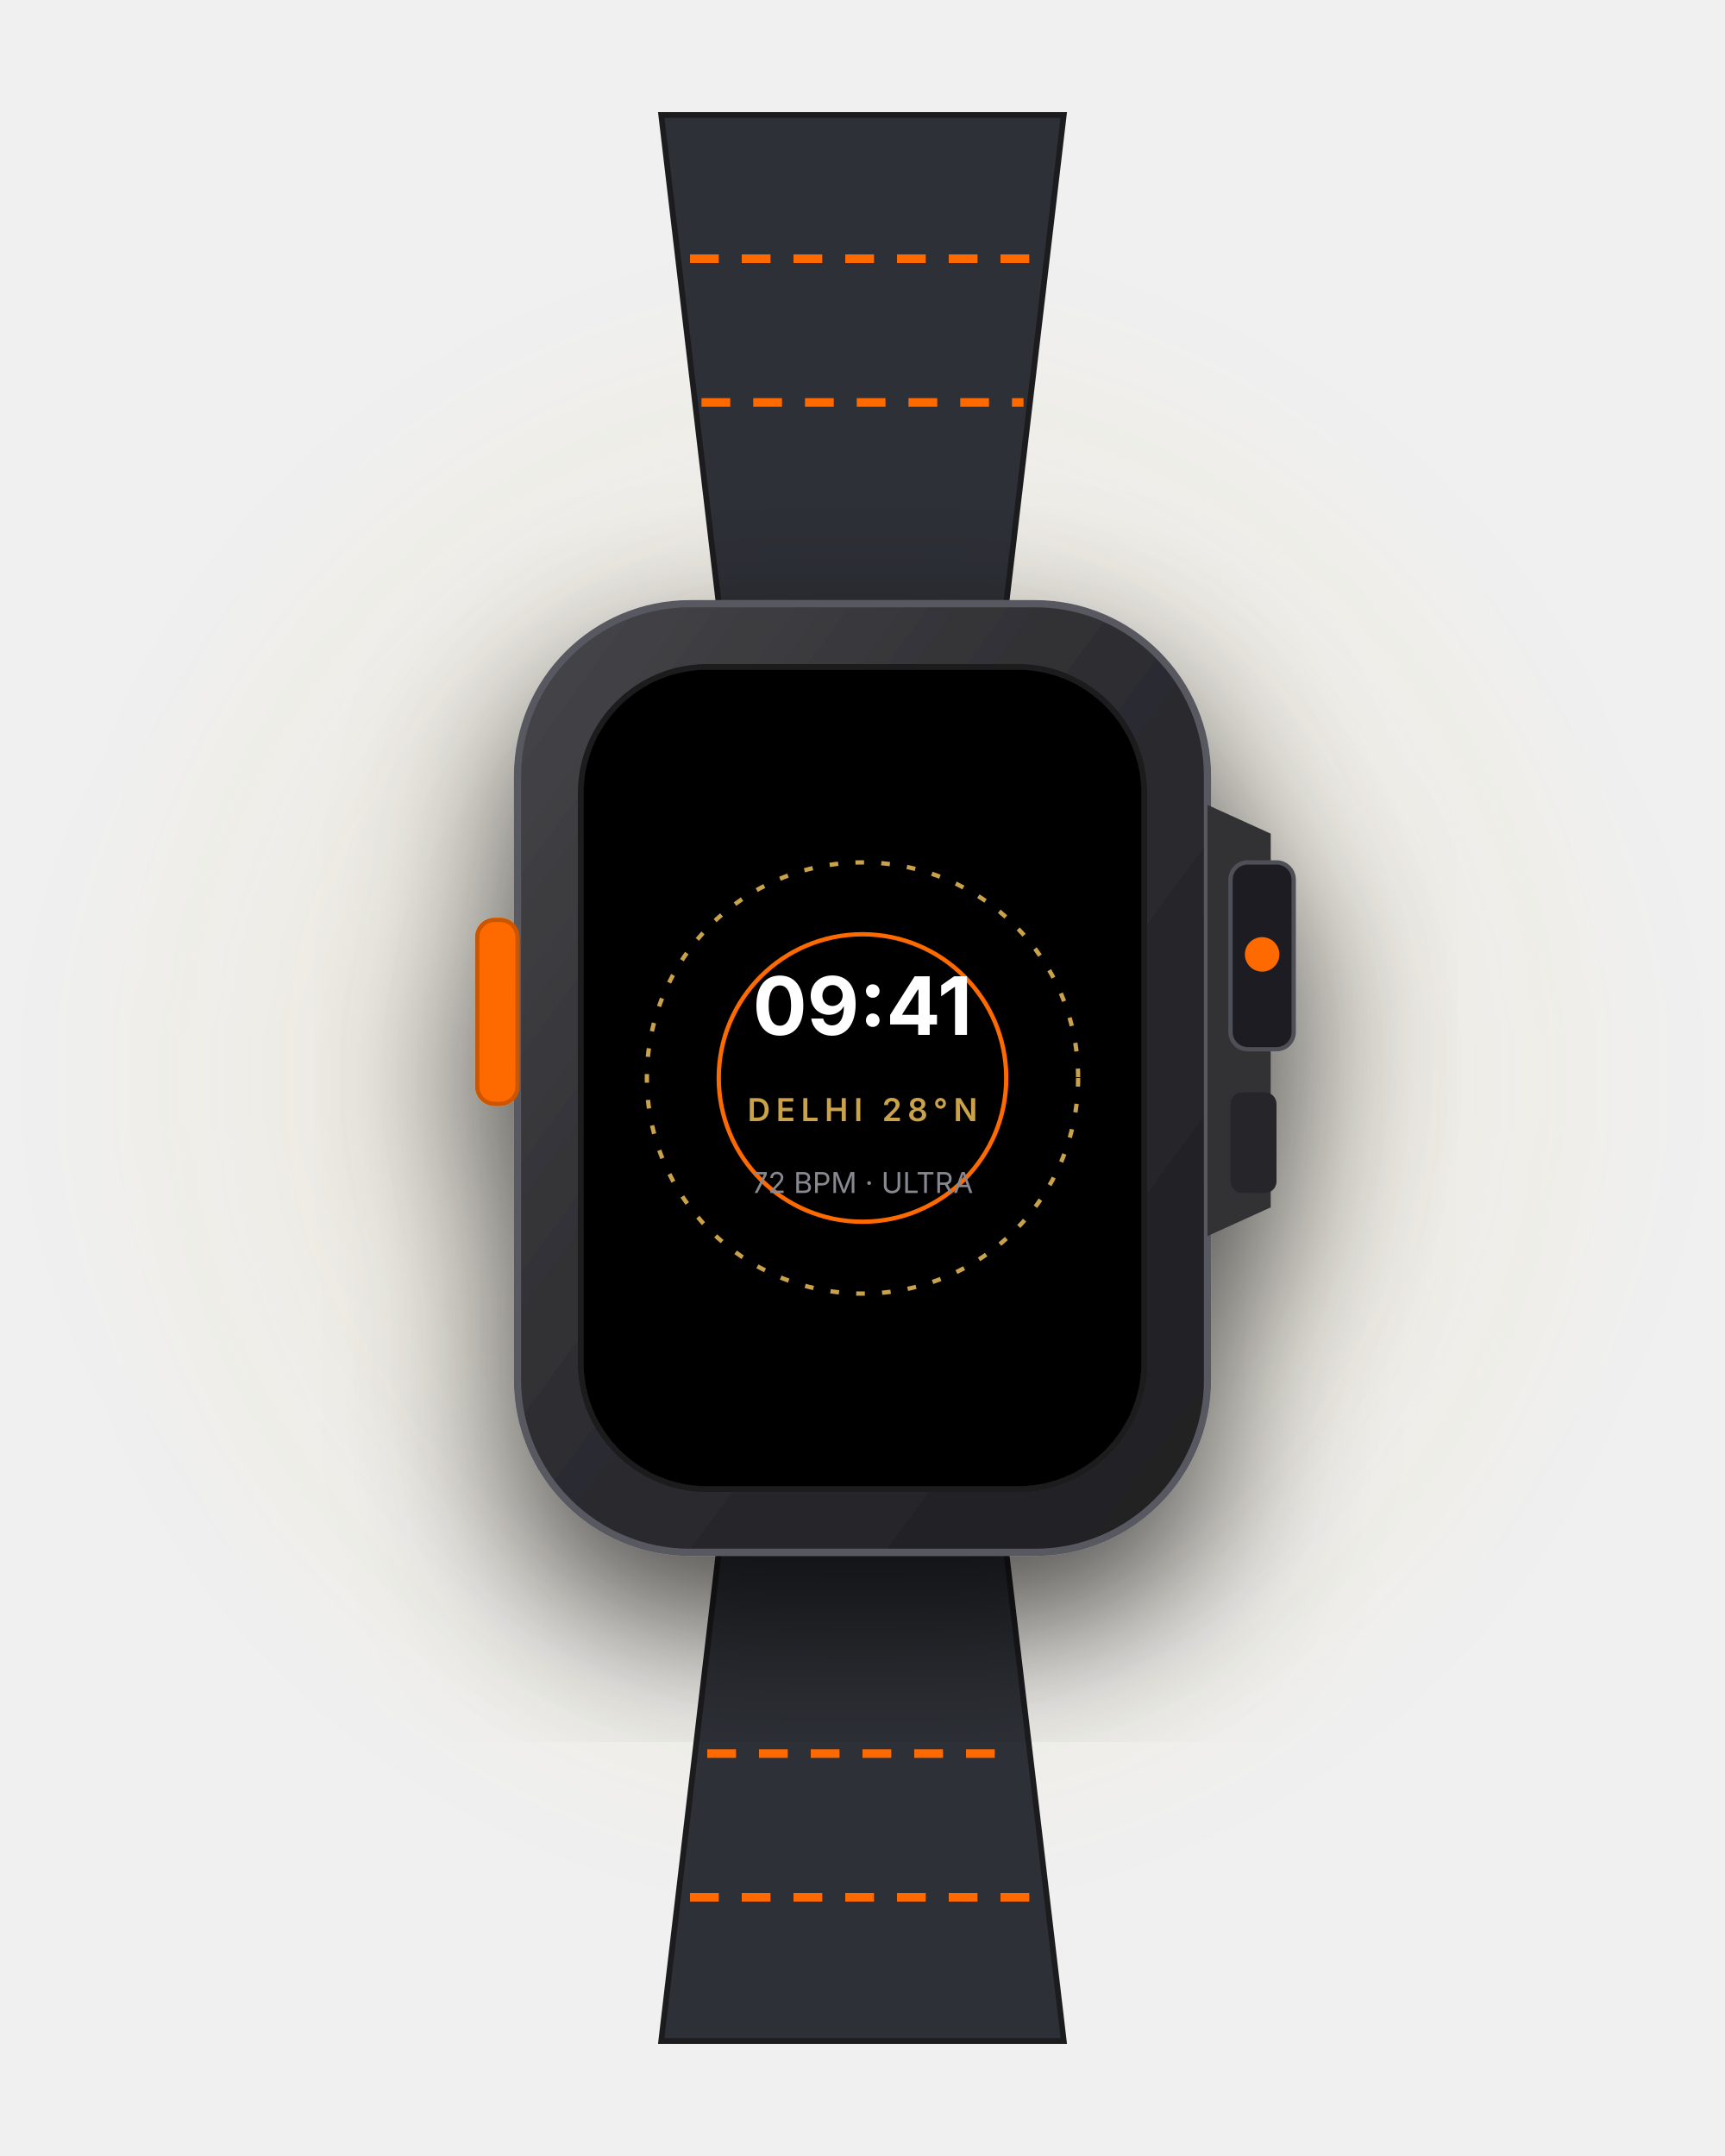
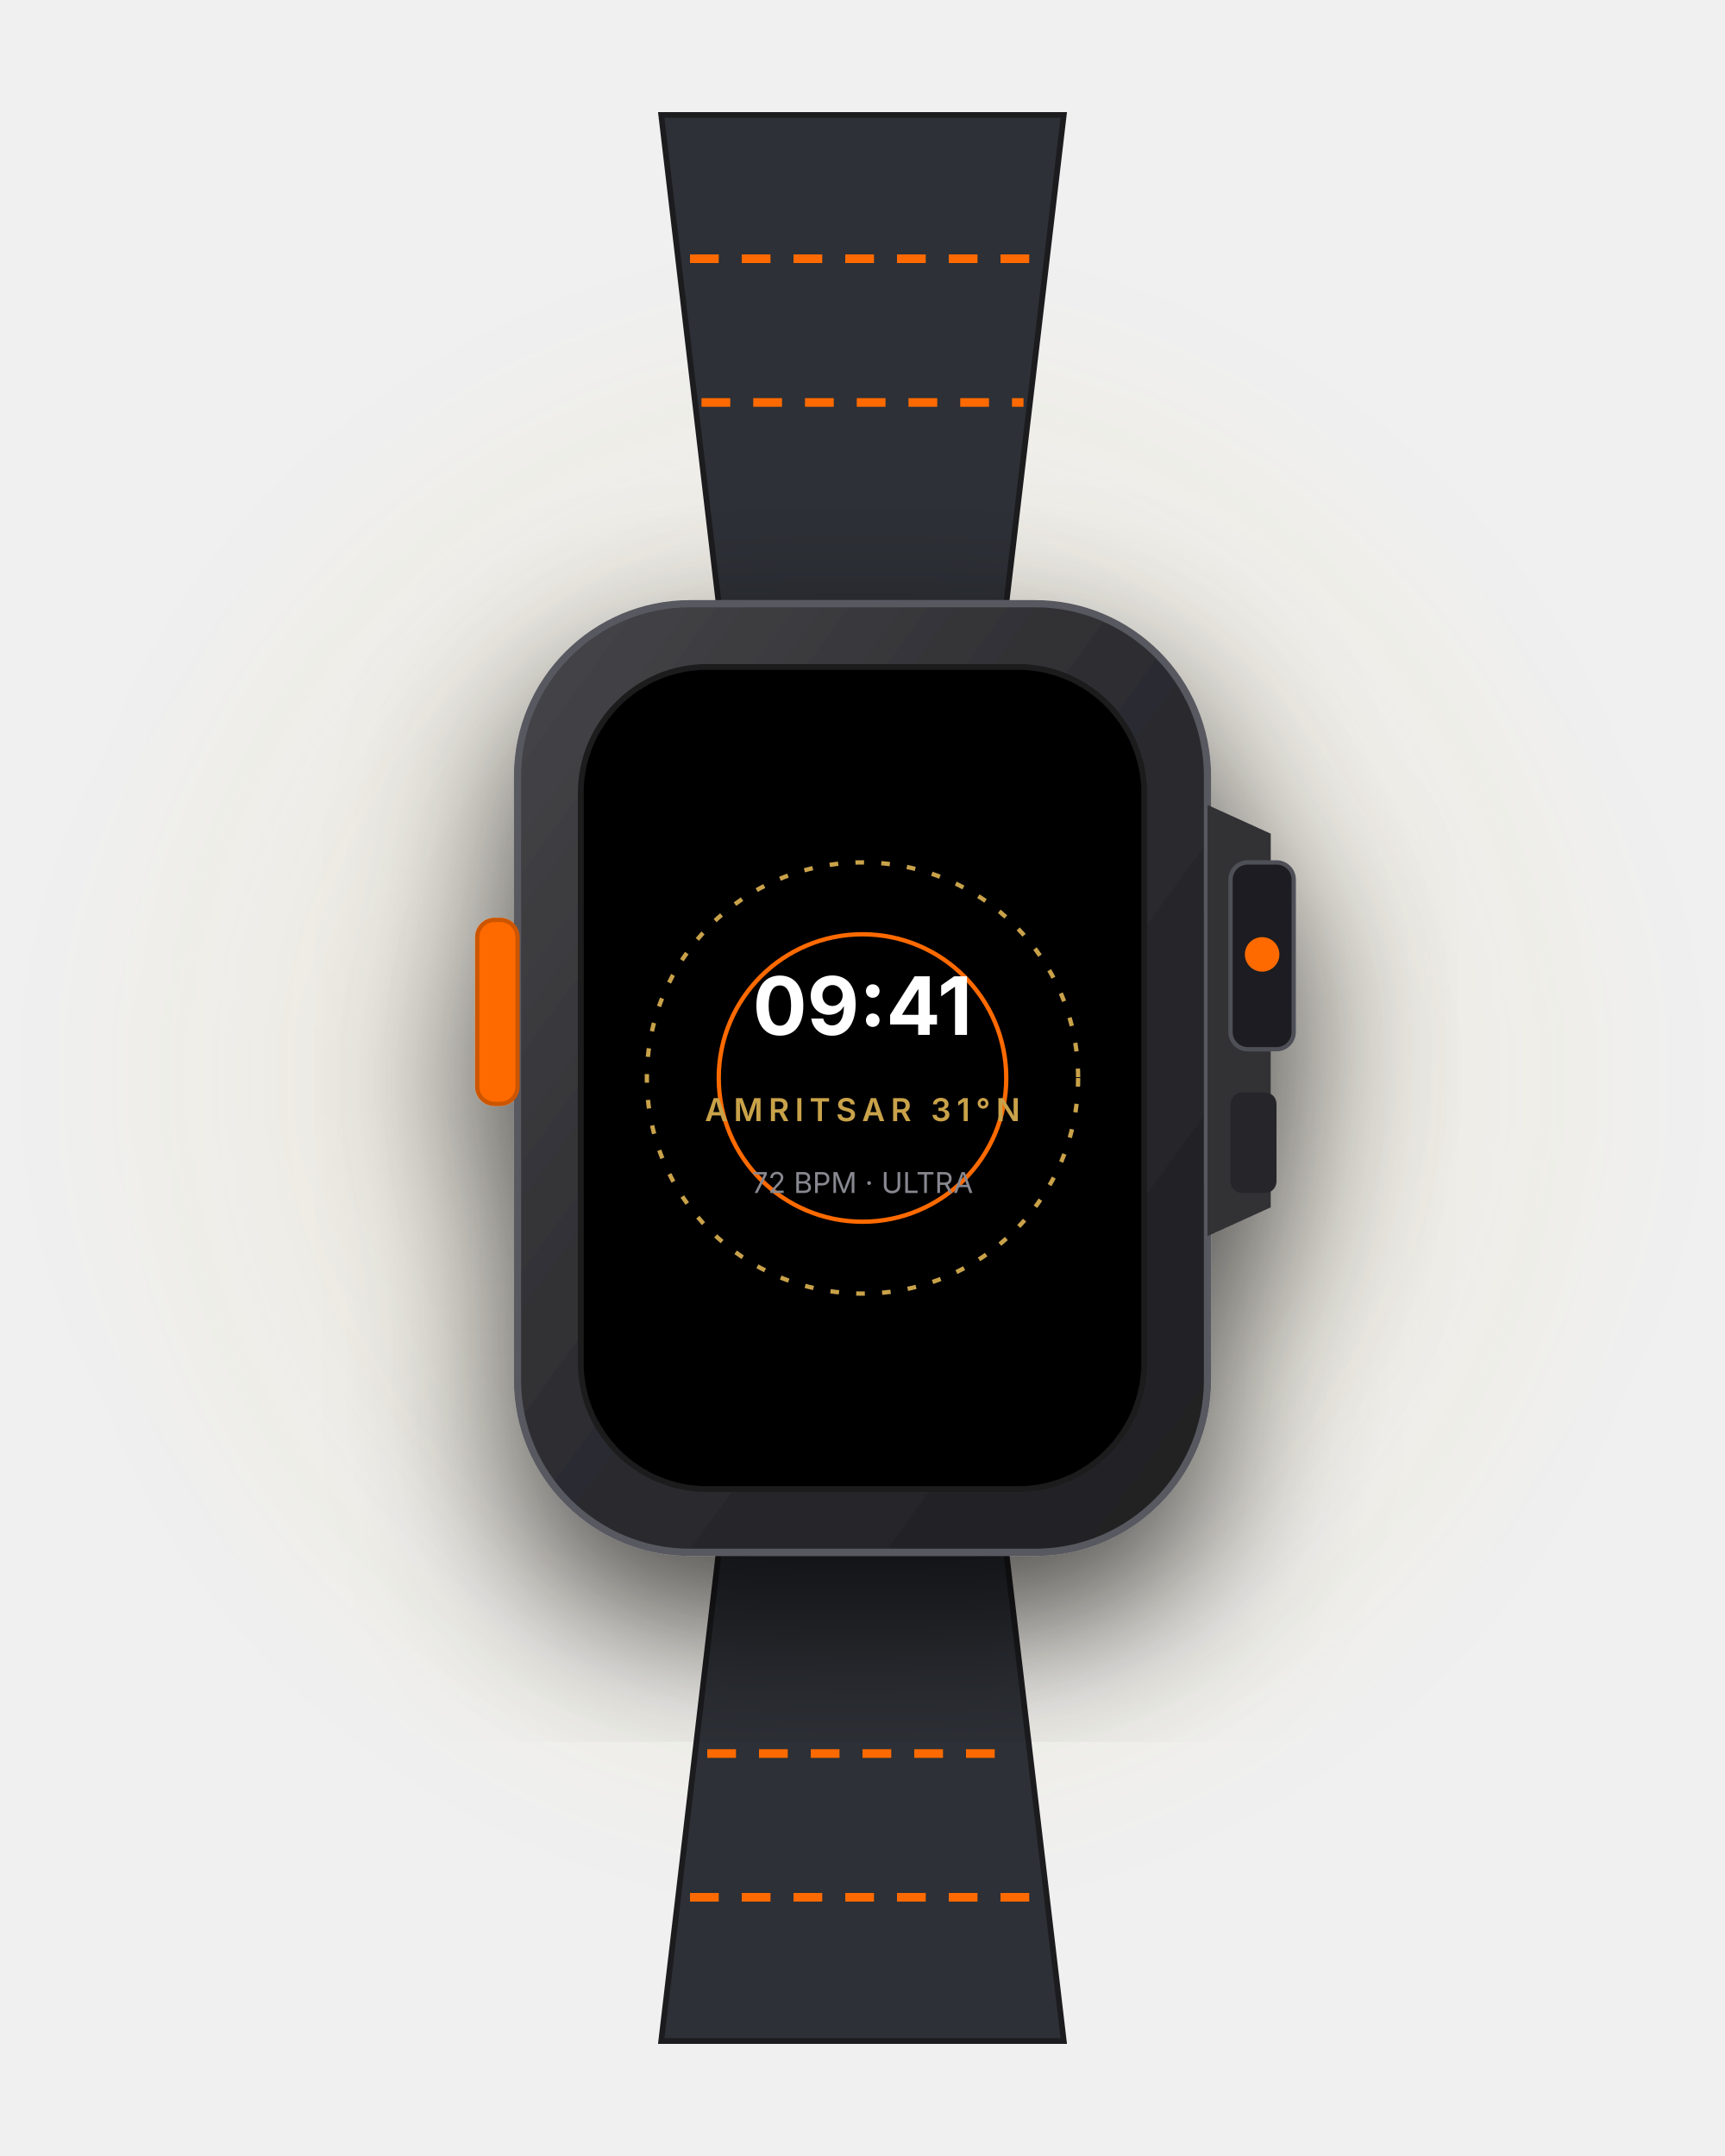
<svg xmlns="http://www.w3.org/2000/svg" viewBox="0 0 600 750" width="100%" height="100%">
  <defs>
    <linearGradient id="ultraTitanium" x1="0%" y1="0%" x2="100%" y2="100%">
      <stop offset="0%" stop-color="#46464a" />
      <stop offset="50%" stop-color="#2c2c30" />
      <stop offset="100%" stop-color="#1e1e22" />
    </linearGradient>
    <filter id="watchShadow" x="-20%" y="-20%" width="140%" height="140%">
      <feDropShadow dx="0" dy="24" stdDeviation="28" flood-color="#000000" flood-opacity="0.7" />
    </filter>
  </defs>
  <circle cx="300" cy="375" r="230" fill="#c9a24a" fill-opacity="0.08" filter="blur(35px)" />
  <path d="M 230 40 L 370 40 L 350 210 L 250 210 Z" fill="#2d3036" stroke="#1c1c1f" stroke-width="2" />
  <line x1="240" y1="90" x2="360" y2="90" stroke="#ff6a00" stroke-width="3" stroke-dasharray="10,8" />
  <line x1="244" y1="140" x2="356" y2="140" stroke="#ff6a00" stroke-width="3" stroke-dasharray="10,8" />
  <path d="M 250 540 L 350 540 L 370 710 L 230 710 Z" fill="#2d3036" stroke="#1c1c1f" stroke-width="2" />
  <line x1="246" y1="610" x2="354" y2="610" stroke="#ff6a00" stroke-width="3" stroke-dasharray="10,8" />
  <line x1="240" y1="660" x2="360" y2="660" stroke="#ff6a00" stroke-width="3" stroke-dasharray="10,8" />
  <g filter="url(#watchShadow)">
    <rect x="180" y="210" width="240" height="330" rx="60" fill="url(#ultraTitanium)" stroke="#585860" stroke-width="2.5" />
    <rect x="166" y="320" width="14" height="64" rx="6" fill="#ff6a00" stroke="#cc5500" stroke-width="1.5" />
    <path d="M 420 280 L 442 290 L 442 420 L 420 430 Z" fill="#323236" />
    <rect x="428" y="300" width="22" height="65" rx="6" fill="#1e1e20" stroke="#505058" stroke-width="1.5" />
    <circle cx="439" cy="332" r="6" fill="#ff6a00" />
    <rect x="428" y="380" width="16" height="35" rx="4" fill="#28282c" />
    <rect x="202" y="232" width="196" height="286" rx="44" fill="#020204" stroke="#1a1a1e" stroke-width="2" />
    <circle cx="300" cy="375" r="75" fill="none" stroke="#c9a24a" stroke-width="1.5" stroke-dasharray="3,6" />
    <circle cx="300" cy="375" r="50" fill="none" stroke="#ff6a00" stroke-width="1.5" />
    <text x="300" y="360" font-family="-apple-system, sans-serif" font-size="28" font-weight="700" fill="#ffffff" text-anchor="middle">09:41</text>
-     <text x="300" y="390" font-family="-apple-system, sans-serif" font-size="11" font-weight="600" fill="#c9a24a" letter-spacing="2" text-anchor="middle">DELHI 28°N</text>
+     <text x="300" y="390" font-family="-apple-system, sans-serif" font-size="11" font-weight="600" fill="#c9a24a" letter-spacing="2" text-anchor="middle">AMRITSAR 31°N</text>
    <text x="300" y="415" font-family="-apple-system, sans-serif" font-size="10" fill="#888890" text-anchor="middle">72 BPM · ULTRA</text>
  </g>
</svg>
